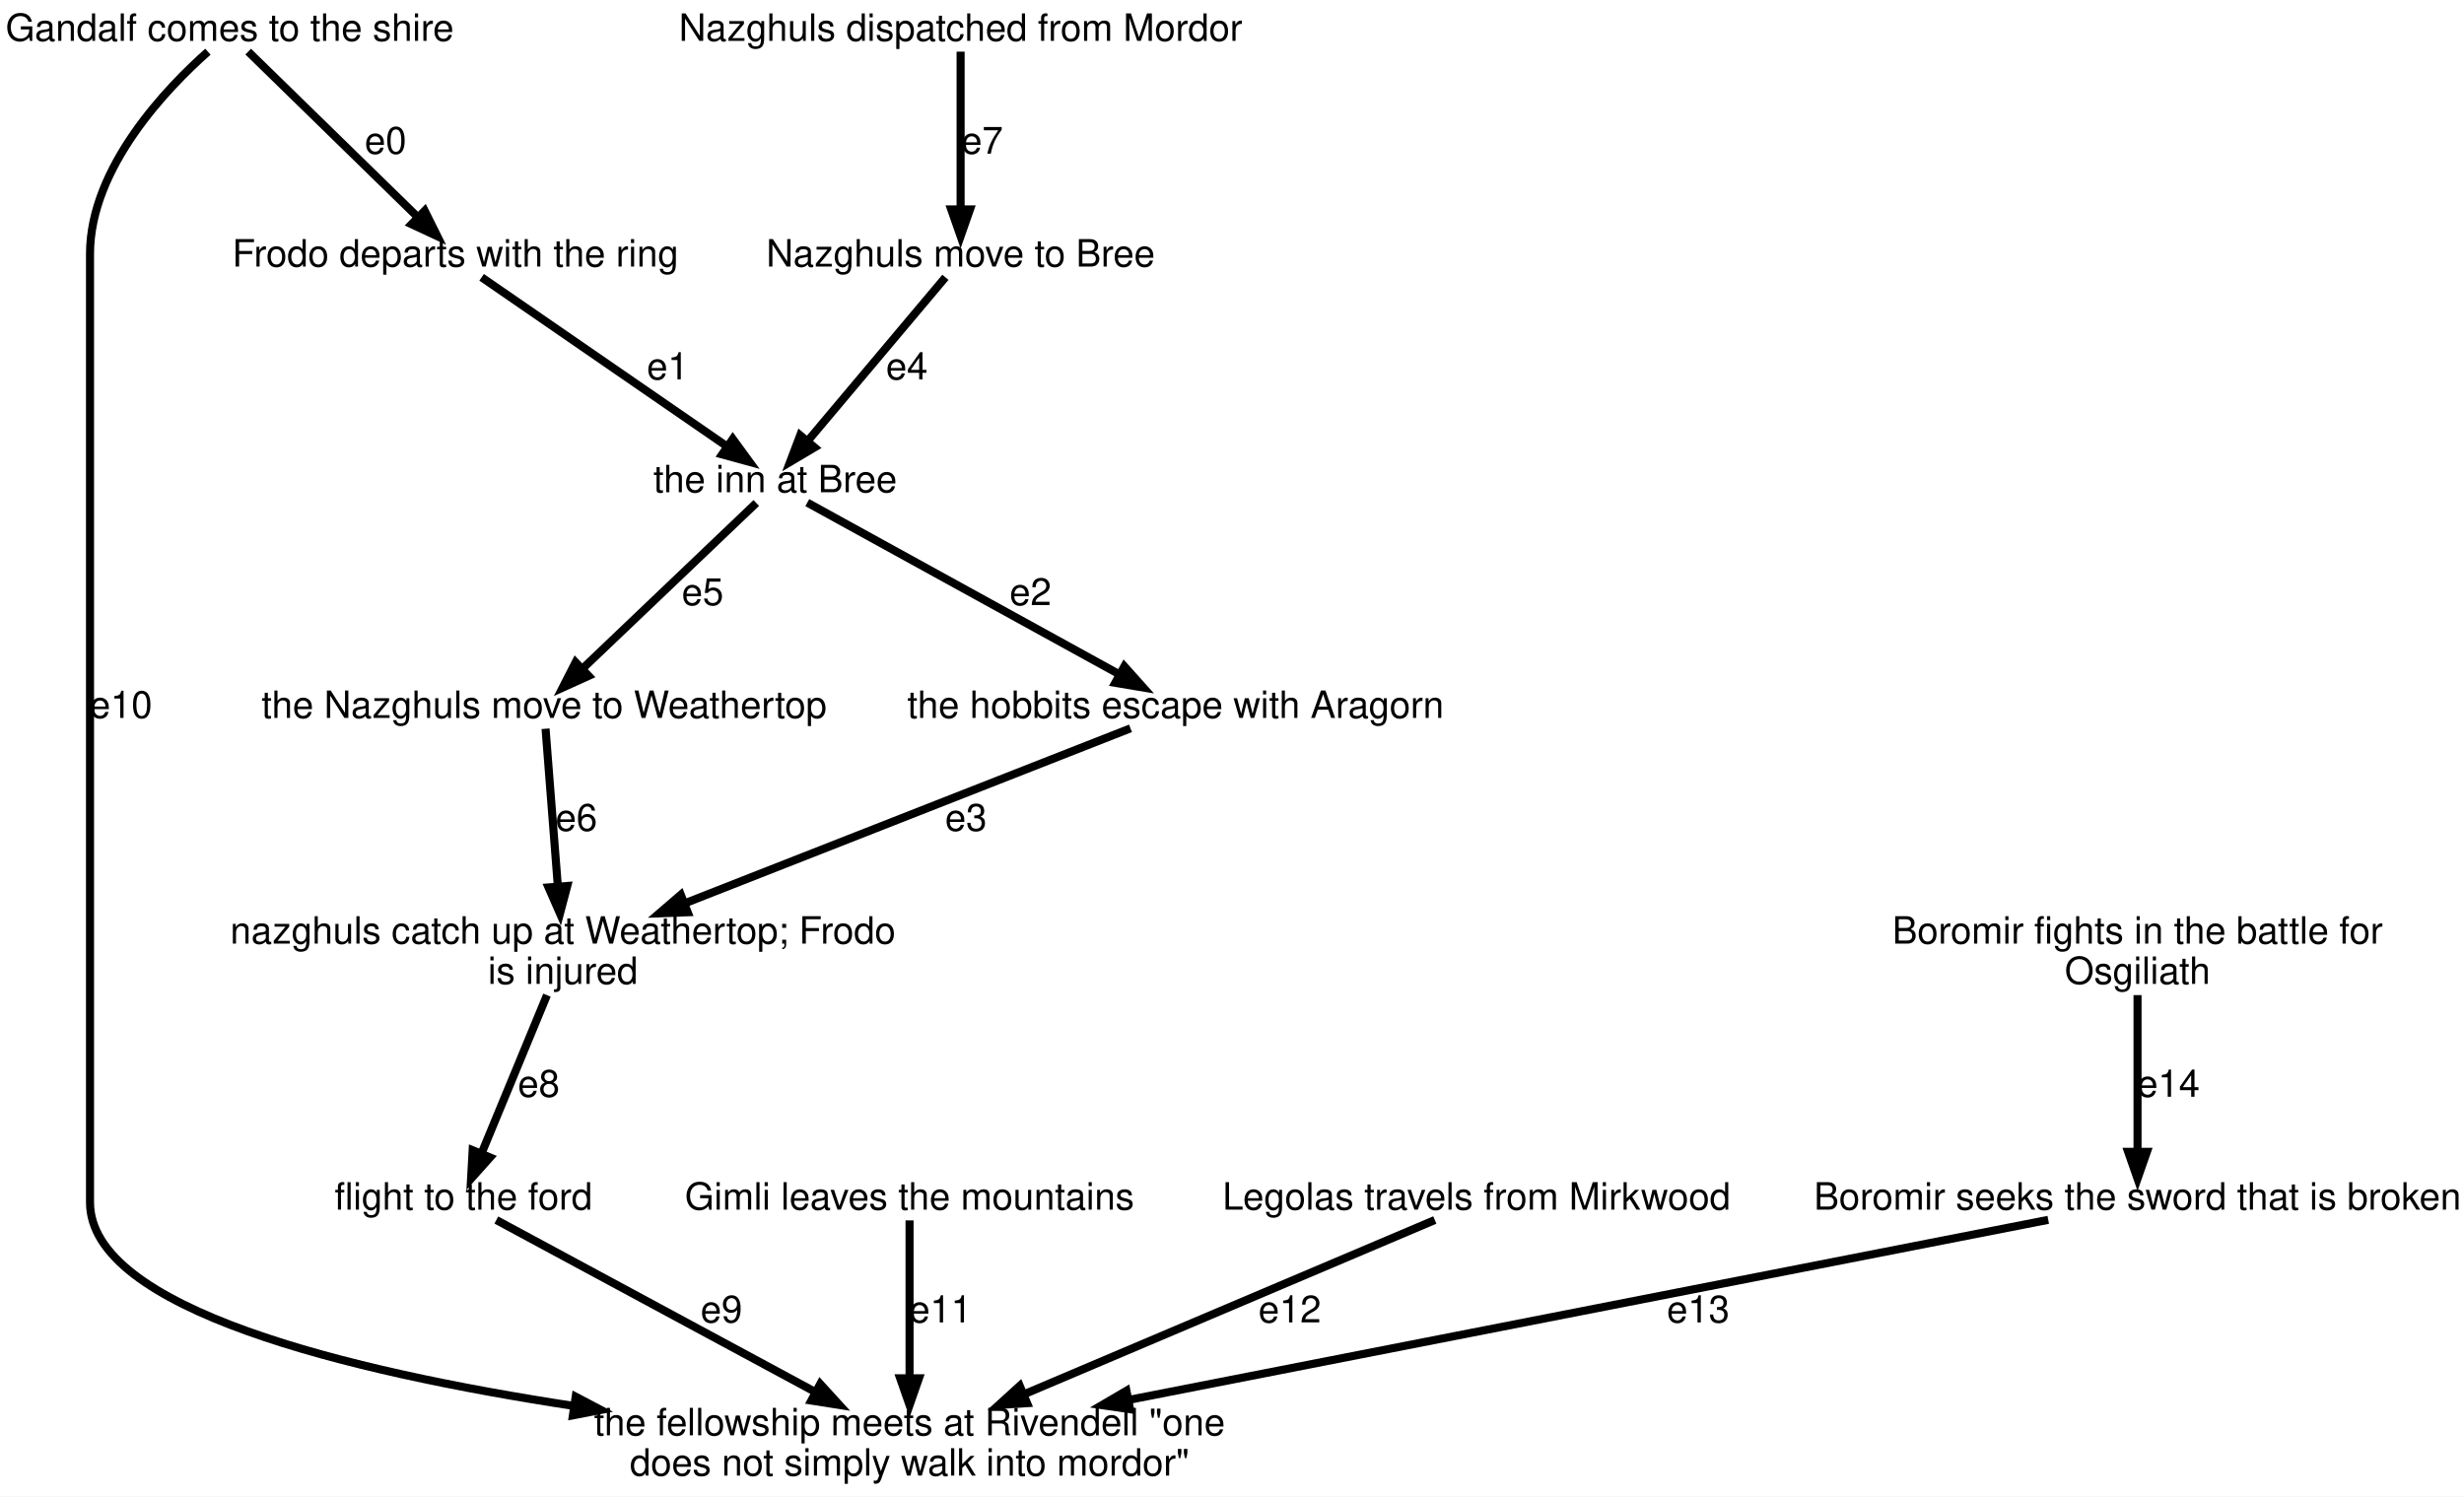
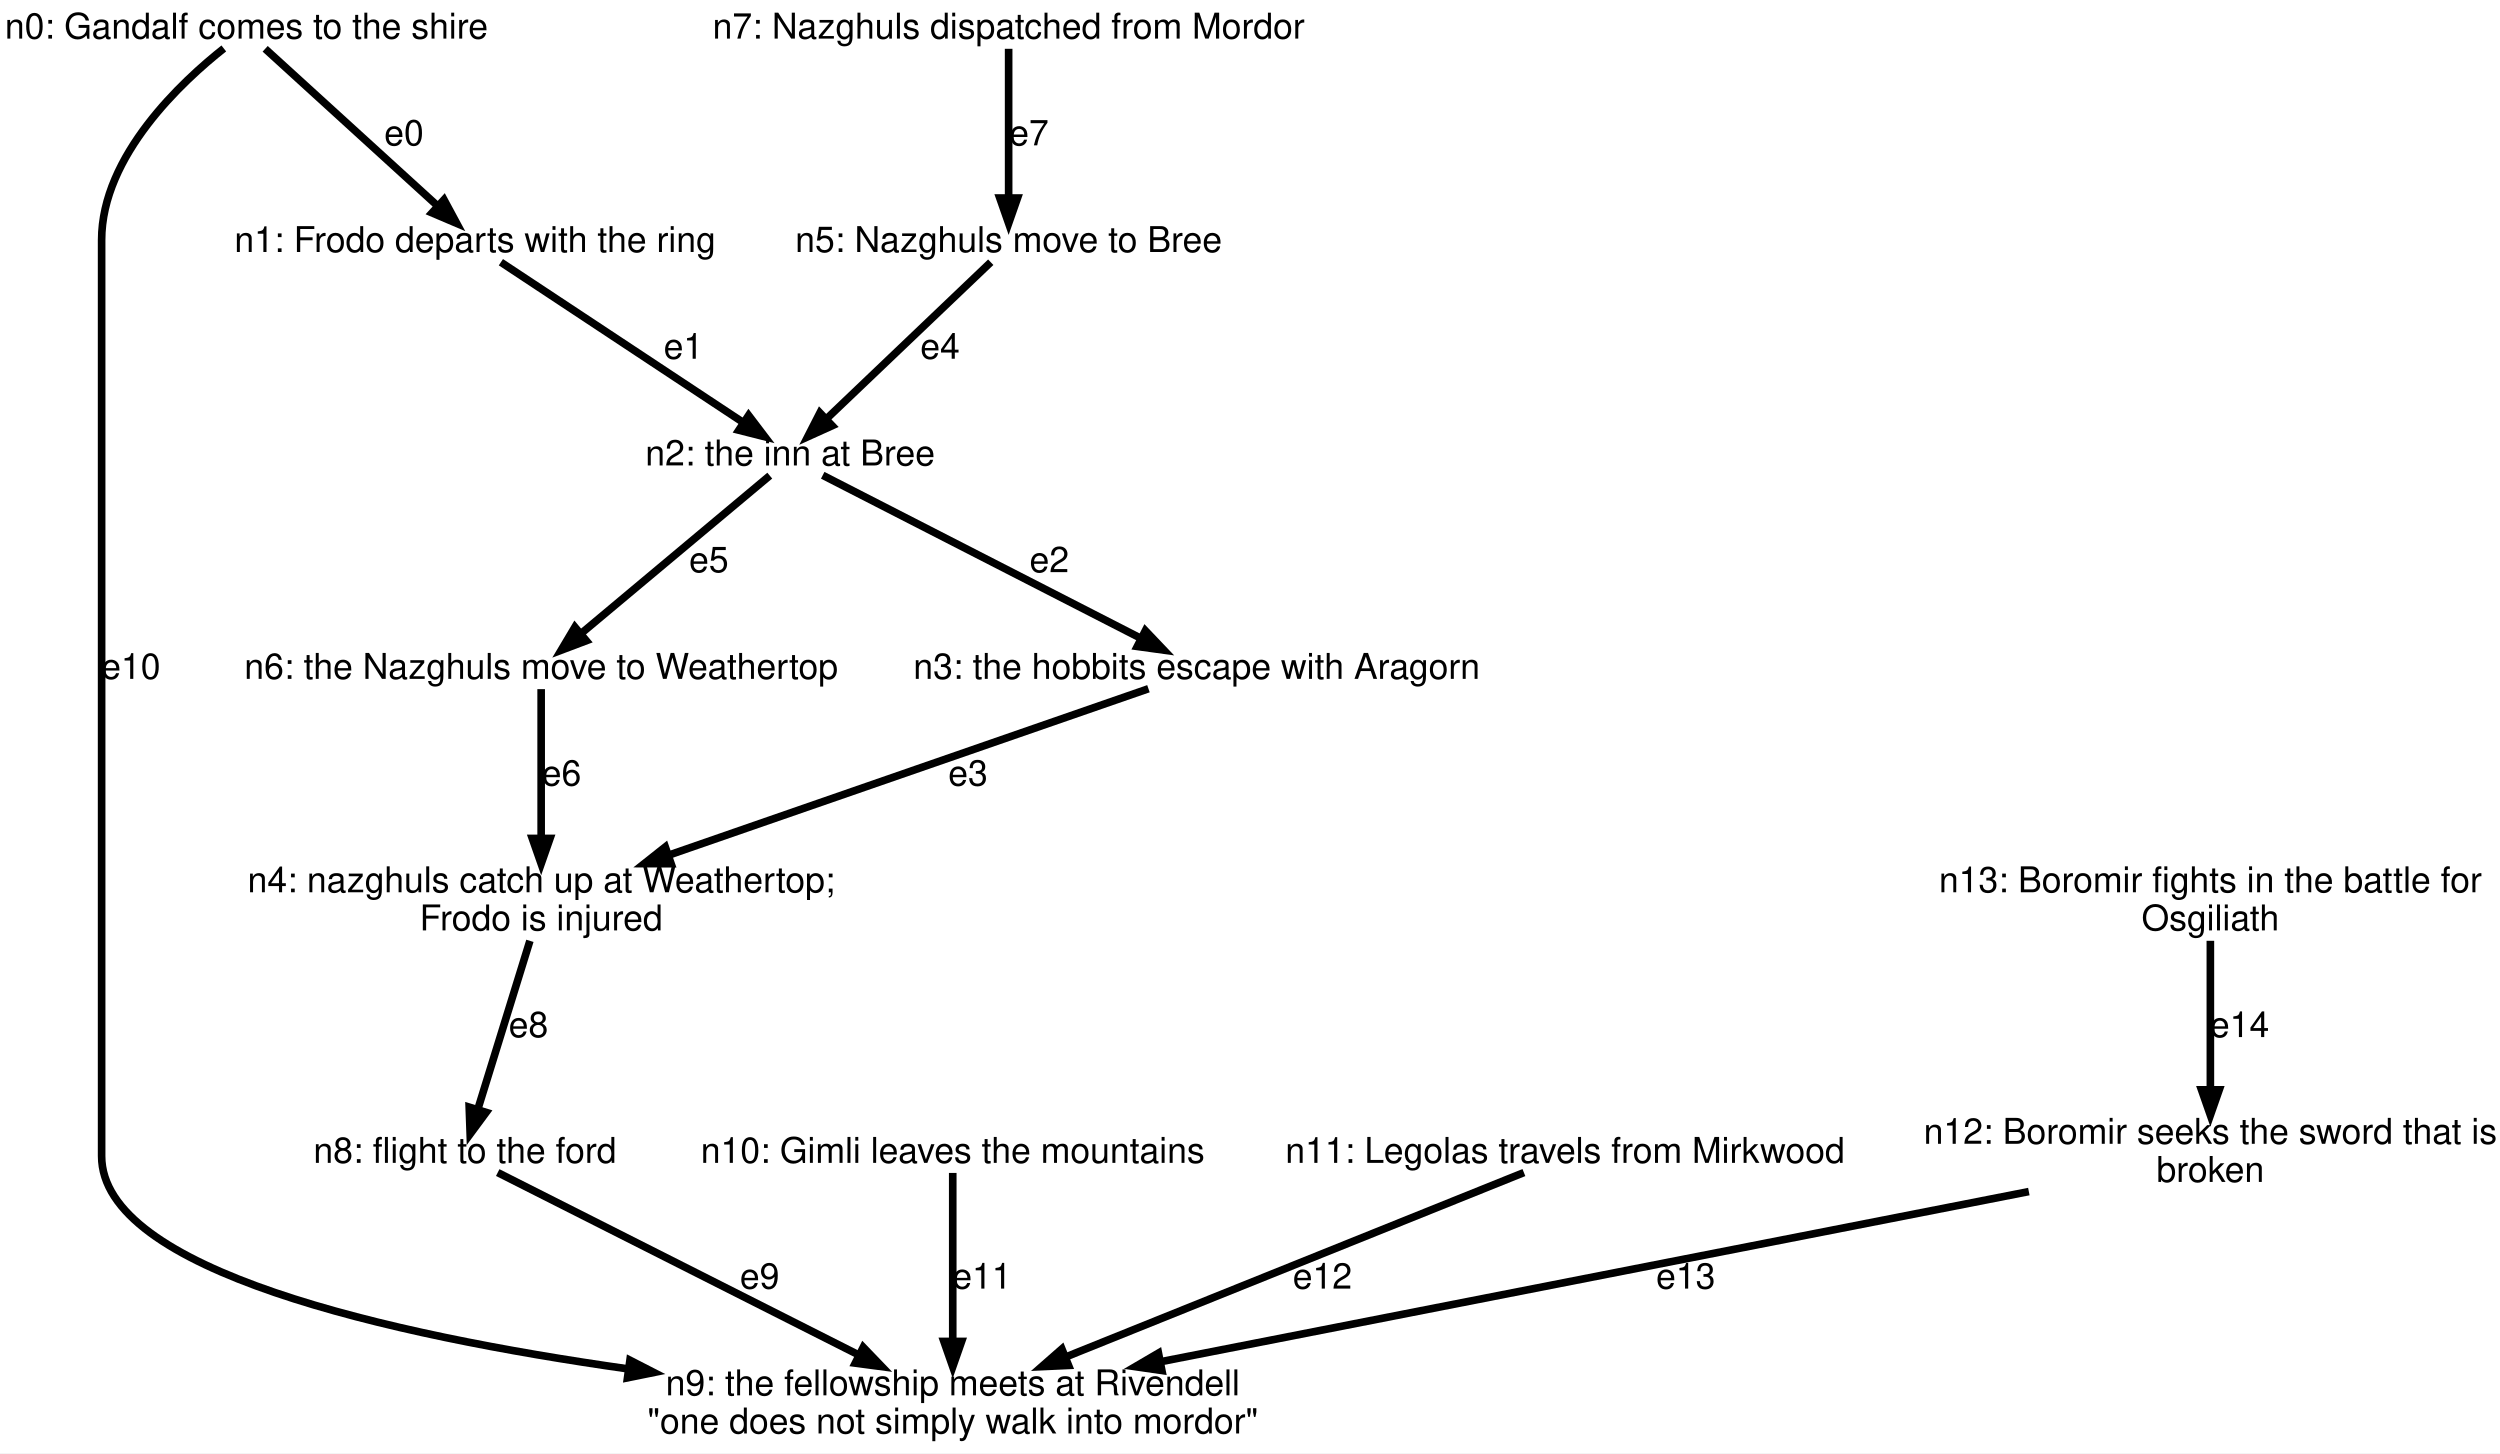
- <svg xmlns="http://www.w3.org/2000/svg" width="917pt" height="557pt" viewBox="0.00 0.00 917.00 557.00">
-   <g id="graph0" class="graph" transform="scale(1 1) rotate(0) translate(4 553)">
-     <polygon fill="white" stroke="transparent" points="-4,4 -4,-553 913,-553 913,4 -4,4" />
+ <svg xmlns="http://www.w3.org/2000/svg" width="984pt" height="572pt" viewBox="0.00 0.00 984.00 572.00">
+   <g id="graph0" class="graph" transform="scale(1 1) rotate(0) translate(4 568)">
+     <polygon fill="white" stroke="transparent" points="-4,4 -4,-568 980,-568 980,4 -4,4" />
    <g id="node1" class="node">
-       <text text-anchor="middle" x="81.5" y="-537.8" font-family="Helvetica,sans-Serif" font-size="14.00">Gandalf comes to the shire</text>
+       <text text-anchor="middle" x="93" y="-552.8" font-family="Helvetica,sans-Serif" font-size="14.00">n0: Gandalf comes to the shire</text>
    </g>
    <g id="node2" class="node">
-       <text text-anchor="middle" x="165.5" y="-453.8" font-family="Helvetica,sans-Serif" font-size="14.00">Frodo departs with the ring</text>
+       <text text-anchor="middle" x="183" y="-468.8" font-family="Helvetica,sans-Serif" font-size="14.00">n1: Frodo departs with the ring</text>
    </g>
    <g id="edge1" class="edge">
-       <path fill="none" stroke="#000000" stroke-width="3" d="M88.37,-533.79C102.1,-520.39 133.15,-490.08 151.39,-472.27" />
-       <polygon fill="#000000" stroke="#000000" stroke-width="3" points="154.05,-474.56 158.77,-465.07 149.17,-469.55 154.05,-474.56" />
-       <text text-anchor="middle" x="139.5" y="-495.8" font-family="Helvetica,sans-Serif" font-size="14.00">e0</text>
+       <path fill="none" stroke="#000000" stroke-width="3" d="M100.37,-548.79C115.14,-535.33 148.64,-504.8 168.15,-487.03" />
+       <polygon fill="#000000" stroke="#000000" stroke-width="3" points="170.75,-489.4 175.78,-480.07 166.04,-484.22 170.75,-489.4" />
+       <text text-anchor="middle" x="155" y="-510.8" font-family="Helvetica,sans-Serif" font-size="14.00">e0</text>
    </g>
    <g id="node10" class="node">
-       <text text-anchor="middle" x="334.5" y="-18.8" font-family="Helvetica,sans-Serif" font-size="14.00">the fellowship meets at Rivendell "one</text>
-       <text text-anchor="middle" x="334.5" y="-3.8" font-family="Helvetica,sans-Serif" font-size="14.00">does not simply walk into mordor"</text>
+       <text text-anchor="middle" x="371" y="-18.8" font-family="Helvetica,sans-Serif" font-size="14.00">n9: the fellowship meets at Rivendell</text>
+       <text text-anchor="middle" x="371" y="-3.8" font-family="Helvetica,sans-Serif" font-size="14.00">"one does not simply walk into mordor"</text>
    </g>
    <g id="edge11" class="edge">
-       <path fill="none" stroke="#000000" stroke-width="3" d="M73.38,-533.76C58.75,-520.81 29.5,-490.87 29.5,-458.5 29.5,-458.5 29.5,-458.5 29.5,-105.5 29.5,-65.89 125.42,-42.56 209.68,-29.7" />
-       <polygon fill="#000000" stroke="#000000" stroke-width="3" points="210.25,-33.16 219.63,-28.23 209.22,-26.23 210.25,-33.16" />
-       <text text-anchor="middle" x="41" y="-285.8" font-family="Helvetica,sans-Serif" font-size="14.00">e10</text>
+       <path fill="none" stroke="#000000" stroke-width="3" d="M84.09,-548.93C68.06,-536.27 36,-506.79 36,-473.5 36,-473.5 36,-473.5 36,-113 36,-68.04 148.72,-42.6 243.39,-29.17" />
+       <polygon fill="#000000" stroke="#000000" stroke-width="3" points="243.94,-32.62 253.36,-27.79 242.98,-25.69 243.94,-32.62" />
+       <text text-anchor="middle" x="47.5" y="-300.8" font-family="Helvetica,sans-Serif" font-size="14.00">e10</text>
    </g>
    <g id="node3" class="node">
-       <text text-anchor="middle" x="284.5" y="-369.8" font-family="Helvetica,sans-Serif" font-size="14.00">the inn at Bree</text>
+       <text text-anchor="middle" x="307" y="-384.8" font-family="Helvetica,sans-Serif" font-size="14.00">n2: the inn at Bree</text>
    </g>
    <g id="edge2" class="edge">
-       <path fill="none" stroke="#000000" stroke-width="3" d="M175.24,-449.79C195.21,-436.03 241.07,-404.42 266.57,-386.85" />
-       <polygon fill="#000000" stroke="#000000" stroke-width="3" points="268.71,-389.63 274.96,-381.07 264.74,-383.87 268.71,-389.63" />
-       <text text-anchor="middle" x="244.5" y="-411.8" font-family="Helvetica,sans-Serif" font-size="14.00">e1</text>
+       <path fill="none" stroke="#000000" stroke-width="3" d="M193.15,-464.79C214.05,-450.97 262.17,-419.15 288.67,-401.62" />
+       <polygon fill="#000000" stroke="#000000" stroke-width="3" points="290.65,-404.51 297.06,-396.07 286.79,-398.67 290.65,-404.51" />
+       <text text-anchor="middle" x="265" y="-426.8" font-family="Helvetica,sans-Serif" font-size="14.00">e1</text>
    </g>
    <g id="node4" class="node">
-       <text text-anchor="middle" x="433.5" y="-285.8" font-family="Helvetica,sans-Serif" font-size="14.00">the hobbits escape with Aragorn</text>
+       <text text-anchor="middle" x="467" y="-300.8" font-family="Helvetica,sans-Serif" font-size="14.00">n3: the hobbits escape with Aragorn</text>
    </g>
    <g id="edge3" class="edge">
-       <path fill="none" stroke="#000000" stroke-width="3" d="M296.44,-365.93C321.72,-352.01 380.93,-319.43 412.62,-301.99" />
-       <polygon fill="#000000" stroke="#000000" stroke-width="3" points="414.43,-304.99 421.5,-297.1 411.05,-298.86 414.43,-304.99" />
-       <text text-anchor="middle" x="379.5" y="-327.8" font-family="Helvetica,sans-Serif" font-size="14.00">e2</text>
+       <path fill="none" stroke="#000000" stroke-width="3" d="M319.82,-380.93C347.09,-366.95 411.1,-334.15 445.02,-316.77" />
+       <polygon fill="#000000" stroke="#000000" stroke-width="3" points="446.81,-319.78 454.12,-312.1 443.62,-313.55 446.81,-319.78" />
+       <text text-anchor="middle" x="409" y="-342.8" font-family="Helvetica,sans-Serif" font-size="14.00">e2</text>
    </g>
    <g id="node7" class="node">
-       <text text-anchor="middle" x="198.5" y="-285.8" font-family="Helvetica,sans-Serif" font-size="14.00">the Nazghuls move to Weathertop</text>
+       <text text-anchor="middle" x="209" y="-300.8" font-family="Helvetica,sans-Serif" font-size="14.00">n6: the Nazghuls move to Weathertop</text>
    </g>
    <g id="edge6" class="edge">
-       <path fill="none" stroke="#000000" stroke-width="3" d="M277.46,-365.79C263.34,-352.33 231.33,-321.8 212.69,-304.03" />
-       <polygon fill="#000000" stroke="#000000" stroke-width="3" points="215.05,-301.44 205.39,-297.07 210.22,-306.51 215.05,-301.44" />
-       <text text-anchor="middle" x="257.5" y="-327.8" font-family="Helvetica,sans-Serif" font-size="14.00">e5</text>
+       <path fill="none" stroke="#000000" stroke-width="3" d="M298.98,-380.79C282.75,-367.21 245.75,-336.25 224.6,-318.55" />
+       <polygon fill="#000000" stroke="#000000" stroke-width="3" points="226.77,-315.81 216.86,-312.07 222.28,-321.18 226.77,-315.81" />
+       <text text-anchor="middle" x="275" y="-342.8" font-family="Helvetica,sans-Serif" font-size="14.00">e5</text>
    </g>
    <g id="node5" class="node">
-       <text text-anchor="middle" x="205.5" y="-201.8" font-family="Helvetica,sans-Serif" font-size="14.00">nazghuls catch up at Weathertop; Frodo</text>
-       <text text-anchor="middle" x="205.5" y="-186.8" font-family="Helvetica,sans-Serif" font-size="14.00">is injured</text>
+       <text text-anchor="middle" x="209" y="-216.8" font-family="Helvetica,sans-Serif" font-size="14.00">n4: nazghuls catch up at Weathertop;</text>
+       <text text-anchor="middle" x="209" y="-201.8" font-family="Helvetica,sans-Serif" font-size="14.00">Frodo is injured</text>
    </g>
    <g id="edge4" class="edge">
-       <path fill="none" stroke="#000000" stroke-width="3" d="M416.73,-281.92C382.15,-268.34 301.85,-236.82 250.82,-216.79" />
-       <polygon fill="#000000" stroke="#000000" stroke-width="3" points="251.93,-213.47 241.34,-213.07 249.37,-219.98 251.93,-213.47" />
-       <text text-anchor="middle" x="355.5" y="-243.8" font-family="Helvetica,sans-Serif" font-size="14.00">e3</text>
+       <path fill="none" stroke="#000000" stroke-width="3" d="M448.03,-296.92C408.65,-283.26 316.9,-251.43 259.21,-231.42" />
+       <polygon fill="#000000" stroke="#000000" stroke-width="3" points="260.15,-228.04 249.56,-228.07 257.86,-234.65 260.15,-228.04" />
+       <text text-anchor="middle" x="377" y="-258.8" font-family="Helvetica,sans-Serif" font-size="14.00">e3</text>
    </g>
    <g id="node9" class="node">
-       <text text-anchor="middle" x="168.5" y="-102.8" font-family="Helvetica,sans-Serif" font-size="14.00">flight to the ford</text>
+       <text text-anchor="middle" x="179" y="-110.3" font-family="Helvetica,sans-Serif" font-size="14.00">n8: flight to the ford</text>
    </g>
    <g id="edge9" class="edge">
-       <path fill="none" stroke="#000000" stroke-width="3" d="M199.56,-182.62C192.92,-166.57 182.2,-140.65 175.26,-123.84" />
-       <polygon fill="#000000" stroke="#000000" stroke-width="3" points="178.37,-122.21 171.31,-114.31 171.9,-124.89 178.37,-122.21" />
-       <text text-anchor="middle" x="196.5" y="-144.8" font-family="Helvetica,sans-Serif" font-size="14.00">e8</text>
+       <path fill="none" stroke="#000000" stroke-width="3" d="M204.57,-197.69C199.09,-179.97 189.79,-149.88 184.04,-131.29" />
+       <polygon fill="#000000" stroke="#000000" stroke-width="3" points="187.35,-130.16 181.05,-121.64 180.67,-132.23 187.35,-130.16" />
+       <text text-anchor="middle" x="204" y="-159.8" font-family="Helvetica,sans-Serif" font-size="14.00">e8</text>
    </g>
    <g id="node6" class="node">
-       <text text-anchor="middle" x="353.5" y="-453.8" font-family="Helvetica,sans-Serif" font-size="14.00">Nazghuls move to Bree</text>
+       <text text-anchor="middle" x="393" y="-468.8" font-family="Helvetica,sans-Serif" font-size="14.00">n5: Nazghuls move to Bree</text>
    </g>
    <g id="edge5" class="edge">
-       <path fill="none" stroke="#000000" stroke-width="3" d="M347.85,-449.79C336.68,-436.51 311.53,-406.62 296.49,-388.75" />
-       <polygon fill="#000000" stroke="#000000" stroke-width="3" points="299.15,-386.47 290.03,-381.07 293.79,-390.98 299.15,-386.47" />
-       <text text-anchor="middle" x="333.5" y="-411.8" font-family="Helvetica,sans-Serif" font-size="14.00">e4</text>
+       <path fill="none" stroke="#000000" stroke-width="3" d="M385.96,-464.79C371.84,-451.33 339.83,-420.8 321.19,-403.03" />
+       <polygon fill="#000000" stroke="#000000" stroke-width="3" points="323.55,-400.44 313.89,-396.07 318.72,-405.51 323.55,-400.44" />
+       <text text-anchor="middle" x="366" y="-426.8" font-family="Helvetica,sans-Serif" font-size="14.00">e4</text>
    </g>
    <g id="edge7" class="edge">
-       <path fill="none" stroke="#000000" stroke-width="3" d="M199.03,-281.77C199.99,-269.49 202.07,-242.89 203.61,-223.14" />
-       <polygon fill="#000000" stroke="#000000" stroke-width="3" points="207.11,-223.25 204.4,-213.01 200.14,-222.71 207.11,-223.25" />
-       <text text-anchor="middle" x="210.5" y="-243.8" font-family="Helvetica,sans-Serif" font-size="14.00">e6</text>
+       <path fill="none" stroke="#000000" stroke-width="3" d="M209,-296.77C209,-284.49 209,-257.89 209,-238.14" />
+       <polygon fill="#000000" stroke="#000000" stroke-width="3" points="212.5,-238.01 209,-228.01 205.5,-238.01 212.5,-238.01" />
+       <text text-anchor="middle" x="217" y="-258.8" font-family="Helvetica,sans-Serif" font-size="14.00">e6</text>
    </g>
    <g id="node8" class="node">
-       <text text-anchor="middle" x="353.5" y="-537.8" font-family="Helvetica,sans-Serif" font-size="14.00">Nazghuls dispatched from Mordor</text>
+       <text text-anchor="middle" x="393" y="-552.8" font-family="Helvetica,sans-Serif" font-size="14.00">n7: Nazghuls dispatched from Mordor</text>
    </g>
    <g id="edge8" class="edge">
-       <path fill="none" stroke="#000000" stroke-width="3" d="M353.5,-533.79C353.5,-521.11 353.5,-493.3 353.5,-475.26" />
-       <polygon fill="#000000" stroke="#000000" stroke-width="3" points="357,-475.07 353.5,-465.07 350,-475.07 357,-475.07" />
-       <text text-anchor="middle" x="361.5" y="-495.8" font-family="Helvetica,sans-Serif" font-size="14.00">e7</text>
+       <path fill="none" stroke="#000000" stroke-width="3" d="M393,-548.79C393,-536.11 393,-508.3 393,-490.26" />
+       <polygon fill="#000000" stroke="#000000" stroke-width="3" points="396.5,-490.07 393,-480.07 389.5,-490.07 396.5,-490.07" />
+       <text text-anchor="middle" x="401" y="-510.8" font-family="Helvetica,sans-Serif" font-size="14.00">e7</text>
    </g>
    <g id="edge10" class="edge">
-       <path fill="none" stroke="#000000" stroke-width="3" d="M180.71,-98.92C205.42,-85.6 262.17,-55 299.39,-34.93" />
-       <polygon fill="#000000" stroke="#000000" stroke-width="3" points="301.26,-37.9 308.4,-30.07 297.94,-31.73 301.26,-37.9" />
-       <text text-anchor="middle" x="264.5" y="-60.8" font-family="Helvetica,sans-Serif" font-size="14.00">e9</text>
+       <path fill="none" stroke="#000000" stroke-width="3" d="M191.9,-106.48C220.57,-92 290.49,-56.68 334,-34.69" />
+       <polygon fill="#000000" stroke="#000000" stroke-width="3" points="335.77,-37.72 343.12,-30.08 332.62,-31.47 335.77,-37.72" />
+       <text text-anchor="middle" x="295" y="-60.8" font-family="Helvetica,sans-Serif" font-size="14.00">e9</text>
    </g>
    <g id="node11" class="node">
-       <text text-anchor="middle" x="334.5" y="-102.8" font-family="Helvetica,sans-Serif" font-size="14.00">Gimli leaves the mountains</text>
+       <text text-anchor="middle" x="371" y="-110.3" font-family="Helvetica,sans-Serif" font-size="14.00">n10: Gimli leaves the mountains</text>
    </g>
    <g id="edge12" class="edge">
-       <path fill="none" stroke="#000000" stroke-width="3" d="M334.5,-98.77C334.5,-86.49 334.5,-59.89 334.5,-40.14" />
-       <polygon fill="#000000" stroke="#000000" stroke-width="3" points="338,-40.01 334.5,-30.01 331,-40.01 338,-40.01" />
-       <text text-anchor="middle" x="346" y="-60.8" font-family="Helvetica,sans-Serif" font-size="14.00">e11</text>
+       <path fill="none" stroke="#000000" stroke-width="3" d="M371,-106.33C371,-92.93 371,-62.14 371,-40.24" />
+       <polygon fill="#000000" stroke="#000000" stroke-width="3" points="374.5,-40.03 371,-30.03 367.5,-40.03 374.5,-40.03" />
+       <text text-anchor="middle" x="382.5" y="-60.8" font-family="Helvetica,sans-Serif" font-size="14.00">e11</text>
    </g>
    <g id="node12" class="node">
-       <text text-anchor="middle" x="545.5" y="-102.8" font-family="Helvetica,sans-Serif" font-size="14.00">Legolas travels from Mirkwood</text>
+       <text text-anchor="middle" x="612" y="-110.3" font-family="Helvetica,sans-Serif" font-size="14.00">n11: Legolas travels from Mirkwood</text>
    </g>
    <g id="edge13" class="edge">
-       <path fill="none" stroke="#000000" stroke-width="3" d="M529.98,-98.92C498.11,-85.4 424.29,-54.08 377.04,-34.04" />
-       <polygon fill="#000000" stroke="#000000" stroke-width="3" points="378.24,-30.75 367.67,-30.07 375.51,-37.2 378.24,-30.75" />
-       <text text-anchor="middle" x="476" y="-60.8" font-family="Helvetica,sans-Serif" font-size="14.00">e12</text>
+       <path fill="none" stroke="#000000" stroke-width="3" d="M595.81,-106.48C559.37,-91.82 469.85,-55.78 415.4,-33.87" />
+       <polygon fill="#000000" stroke="#000000" stroke-width="3" points="416.58,-30.57 405.99,-30.08 413.96,-37.07 416.58,-30.57" />
+       <text text-anchor="middle" x="516.5" y="-60.8" font-family="Helvetica,sans-Serif" font-size="14.00">e12</text>
    </g>
    <g id="node13" class="node">
-       <text text-anchor="middle" x="791.5" y="-102.8" font-family="Helvetica,sans-Serif" font-size="14.00">Boromir seeks the sword that is broken</text>
+       <text text-anchor="middle" x="866" y="-117.8" font-family="Helvetica,sans-Serif" font-size="14.00">n12: Boromir seeks the sword that is</text>
+       <text text-anchor="middle" x="866" y="-102.8" font-family="Helvetica,sans-Serif" font-size="14.00">broken</text>
    </g>
    <g id="edge14" class="edge">
-       <path fill="none" stroke="#000000" stroke-width="3" d="M758.27,-98.99C687,-85.04 517.73,-51.89 416.01,-31.96" />
-       <polygon fill="#000000" stroke="#000000" stroke-width="3" points="416.56,-28.5 406.07,-30.02 415.21,-35.37 416.56,-28.5" />
-       <text text-anchor="middle" x="628" y="-60.8" font-family="Helvetica,sans-Serif" font-size="14.00">e13</text>
+       <path fill="none" stroke="#000000" stroke-width="3" d="M794.55,-99C703.92,-81.24 547.98,-50.68 452.71,-32.01" />
+       <polygon fill="#000000" stroke="#000000" stroke-width="3" points="453.32,-28.56 442.83,-30.08 451.97,-35.43 453.32,-28.56" />
+       <text text-anchor="middle" x="659.5" y="-60.8" font-family="Helvetica,sans-Serif" font-size="14.00">e13</text>
    </g>
    <g id="node14" class="node">
-       <text text-anchor="middle" x="791.5" y="-201.8" font-family="Helvetica,sans-Serif" font-size="14.00">Boromir fights in the battle for</text>
-       <text text-anchor="middle" x="791.5" y="-186.8" font-family="Helvetica,sans-Serif" font-size="14.00">Osgiliath</text>
+       <text text-anchor="middle" x="866" y="-216.8" font-family="Helvetica,sans-Serif" font-size="14.00">n13: Boromir fights in the battle for</text>
+       <text text-anchor="middle" x="866" y="-201.8" font-family="Helvetica,sans-Serif" font-size="14.00">Osgiliath</text>
    </g>
    <g id="edge15" class="edge">
-       <path fill="none" stroke="#000000" stroke-width="3" d="M791.5,-182.62C791.5,-166.72 791.5,-141.14 791.5,-124.32" />
-       <polygon fill="#000000" stroke="#000000" stroke-width="3" points="795,-124.31 791.5,-114.31 788,-124.31 795,-124.31" />
-       <text text-anchor="middle" x="803" y="-144.8" font-family="Helvetica,sans-Serif" font-size="14.00">e14</text>
+       <path fill="none" stroke="#000000" stroke-width="3" d="M866,-197.69C866,-182.34 866,-157.7 866,-139.31" />
+       <polygon fill="#000000" stroke="#000000" stroke-width="3" points="869.5,-139.06 866,-129.06 862.5,-139.06 869.5,-139.06" />
+       <text text-anchor="middle" x="877.5" y="-159.8" font-family="Helvetica,sans-Serif" font-size="14.00">e14</text>
    </g>
  </g>
</svg>
